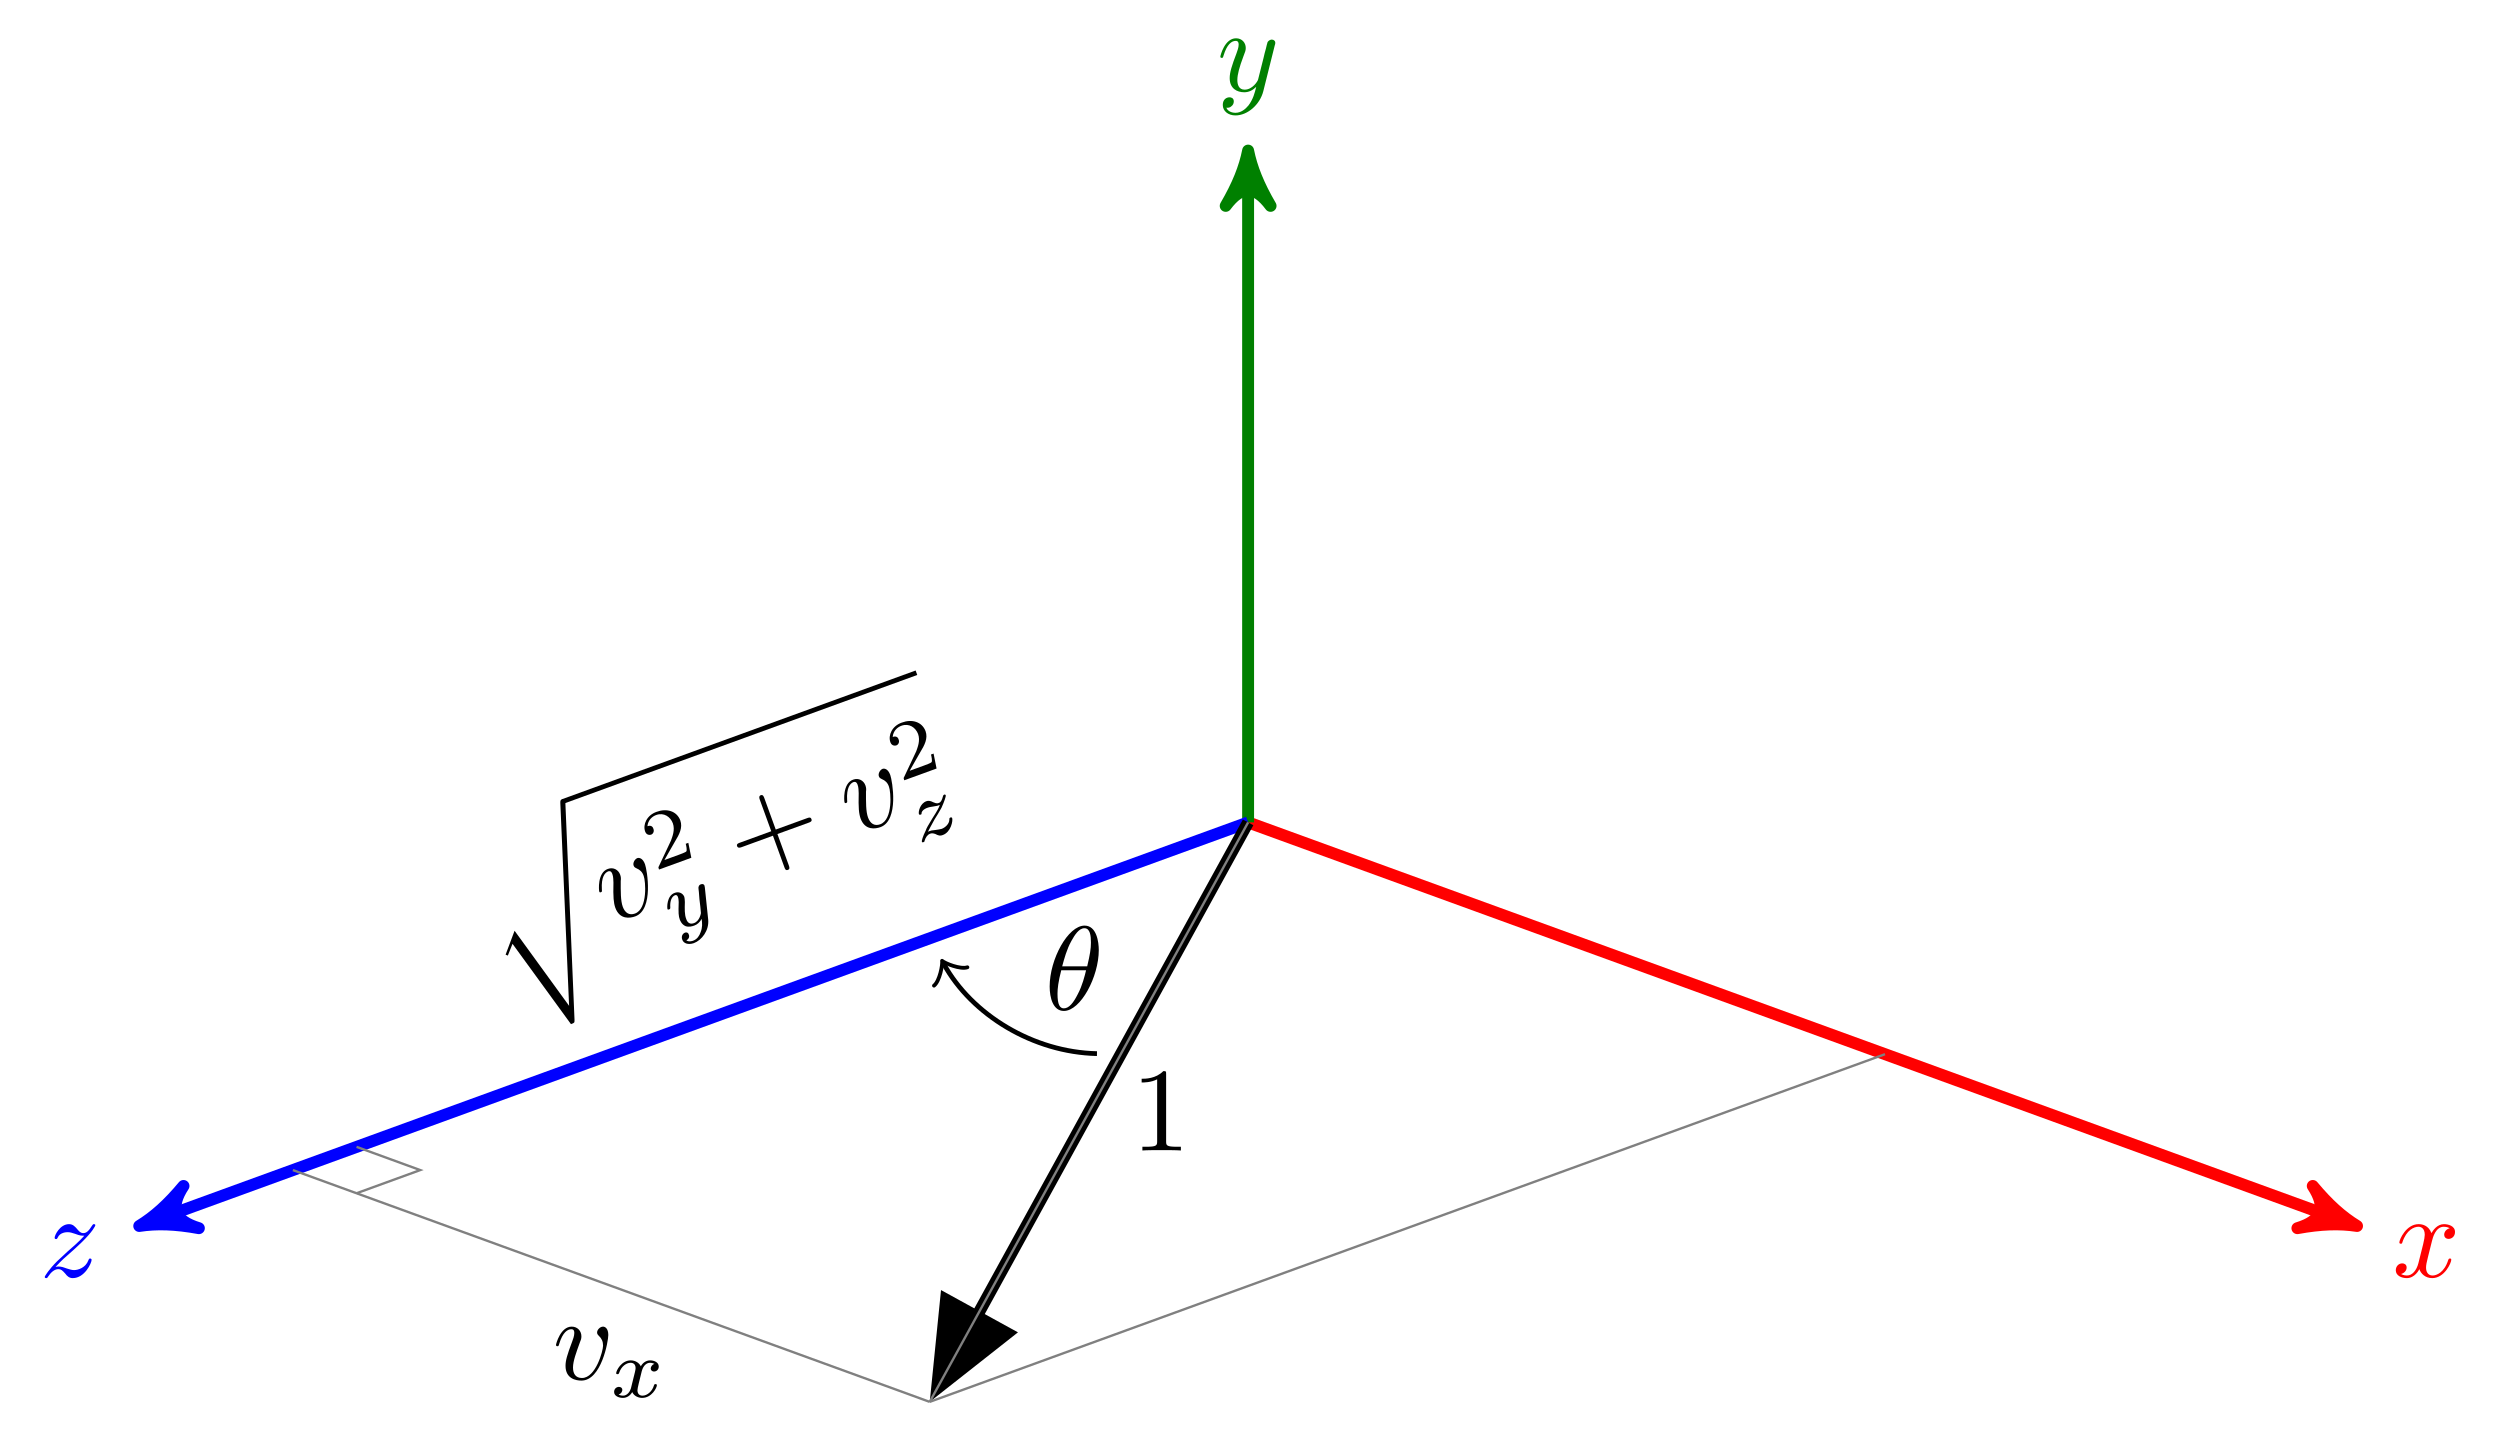
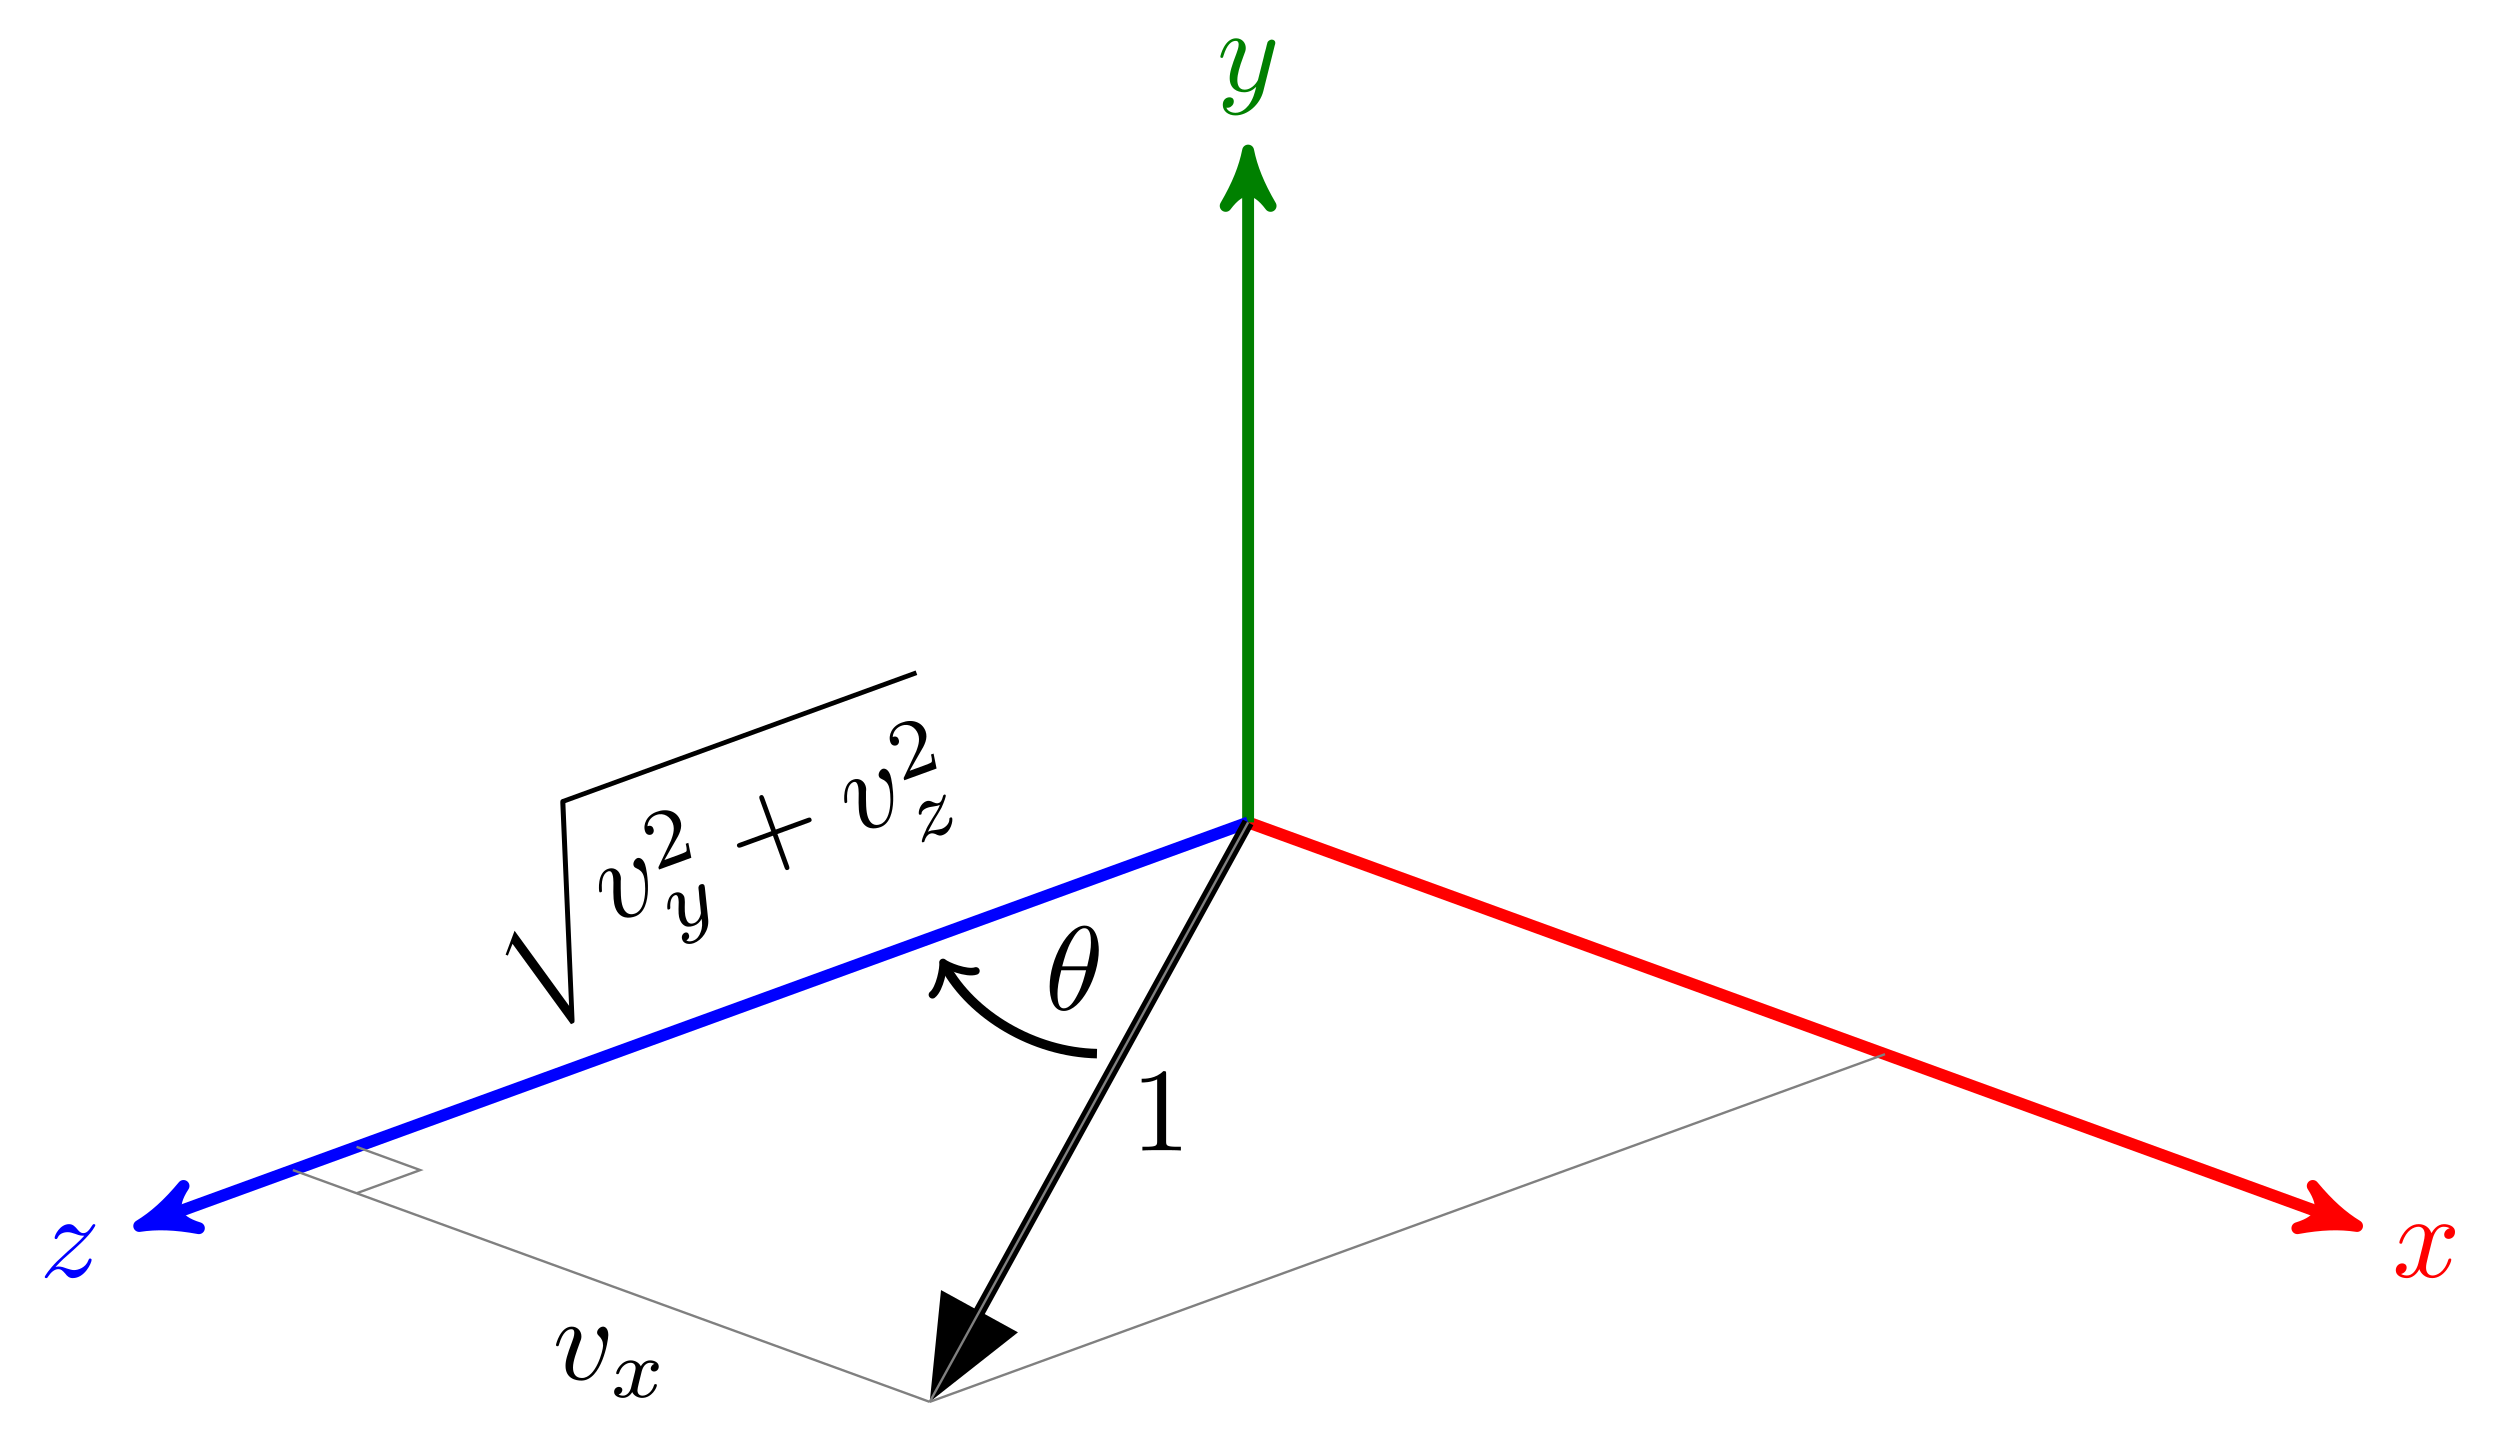
- <svg xmlns="http://www.w3.org/2000/svg" xmlns:xlink="http://www.w3.org/1999/xlink" width="209.136pt" height="120.198pt" viewBox="0 0 209.136 120.198">
+ <svg xmlns="http://www.w3.org/2000/svg" xmlns:xlink="http://www.w3.org/1999/xlink" width="209.136" height="120.198" viewBox="0 0 209.136 120.198">
  <defs>
    <g>
      <g id="glyph-0-0">
        <path d="M 3.328 -3.016 C 3.391 -3.266 3.625 -4.188 4.312 -4.188 C 4.359 -4.188 4.609 -4.188 4.812 -4.062 C 4.531 -4 4.344 -3.766 4.344 -3.516 C 4.344 -3.359 4.453 -3.172 4.719 -3.172 C 4.938 -3.172 5.25 -3.344 5.25 -3.75 C 5.25 -4.266 4.672 -4.406 4.328 -4.406 C 3.75 -4.406 3.406 -3.875 3.281 -3.656 C 3.031 -4.312 2.5 -4.406 2.203 -4.406 C 1.172 -4.406 0.594 -3.125 0.594 -2.875 C 0.594 -2.766 0.703 -2.766 0.719 -2.766 C 0.797 -2.766 0.828 -2.797 0.844 -2.875 C 1.188 -3.938 1.844 -4.188 2.188 -4.188 C 2.375 -4.188 2.719 -4.094 2.719 -3.516 C 2.719 -3.203 2.547 -2.547 2.188 -1.141 C 2.031 -0.531 1.672 -0.109 1.234 -0.109 C 1.172 -0.109 0.953 -0.109 0.734 -0.234 C 0.984 -0.297 1.203 -0.5 1.203 -0.781 C 1.203 -1.047 0.984 -1.125 0.844 -1.125 C 0.531 -1.125 0.297 -0.875 0.297 -0.547 C 0.297 -0.094 0.781 0.109 1.219 0.109 C 1.891 0.109 2.25 -0.594 2.266 -0.641 C 2.391 -0.281 2.75 0.109 3.344 0.109 C 4.375 0.109 4.938 -1.172 4.938 -1.422 C 4.938 -1.531 4.859 -1.531 4.828 -1.531 C 4.734 -1.531 4.719 -1.484 4.688 -1.422 C 4.359 -0.344 3.688 -0.109 3.375 -0.109 C 2.984 -0.109 2.828 -0.422 2.828 -0.766 C 2.828 -0.984 2.875 -1.203 2.984 -1.641 Z M 3.328 -3.016 " />
      </g>
      <g id="glyph-0-1">
        <path d="M 4.844 -3.797 C 4.891 -3.938 4.891 -3.953 4.891 -4.031 C 4.891 -4.203 4.75 -4.297 4.594 -4.297 C 4.5 -4.297 4.344 -4.234 4.25 -4.094 C 4.234 -4.031 4.141 -3.734 4.109 -3.547 C 4.031 -3.297 3.969 -3.016 3.906 -2.75 L 3.453 -0.953 C 3.422 -0.812 2.984 -0.109 2.328 -0.109 C 1.828 -0.109 1.719 -0.547 1.719 -0.922 C 1.719 -1.375 1.891 -2 2.219 -2.875 C 2.375 -3.281 2.422 -3.391 2.422 -3.594 C 2.422 -4.031 2.109 -4.406 1.609 -4.406 C 0.656 -4.406 0.297 -2.953 0.297 -2.875 C 0.297 -2.766 0.391 -2.766 0.406 -2.766 C 0.516 -2.766 0.516 -2.797 0.562 -2.953 C 0.844 -3.891 1.234 -4.188 1.578 -4.188 C 1.656 -4.188 1.828 -4.188 1.828 -3.875 C 1.828 -3.625 1.719 -3.359 1.656 -3.172 C 1.25 -2.109 1.078 -1.547 1.078 -1.078 C 1.078 -0.188 1.703 0.109 2.297 0.109 C 2.688 0.109 3.016 -0.062 3.297 -0.344 C 3.172 0.172 3.047 0.672 2.656 1.203 C 2.391 1.531 2.016 1.828 1.562 1.828 C 1.422 1.828 0.969 1.797 0.797 1.406 C 0.953 1.406 1.094 1.406 1.219 1.281 C 1.328 1.203 1.422 1.062 1.422 0.875 C 1.422 0.562 1.156 0.531 1.062 0.531 C 0.828 0.531 0.5 0.688 0.5 1.172 C 0.5 1.672 0.938 2.047 1.562 2.047 C 2.578 2.047 3.609 1.141 3.891 0.016 Z M 4.844 -3.797 " />
      </g>
      <g id="glyph-0-2">
        <path d="M 1.328 -0.828 C 1.859 -1.406 2.156 -1.656 2.516 -1.969 C 2.516 -1.969 3.125 -2.5 3.484 -2.859 C 4.438 -3.781 4.656 -4.266 4.656 -4.312 C 4.656 -4.406 4.562 -4.406 4.547 -4.406 C 4.469 -4.406 4.453 -4.391 4.391 -4.297 C 4.094 -3.812 3.891 -3.656 3.656 -3.656 C 3.406 -3.656 3.297 -3.812 3.141 -3.984 C 2.953 -4.203 2.781 -4.406 2.453 -4.406 C 1.703 -4.406 1.25 -3.484 1.25 -3.266 C 1.25 -3.219 1.281 -3.156 1.359 -3.156 C 1.453 -3.156 1.469 -3.203 1.5 -3.266 C 1.688 -3.734 2.266 -3.734 2.344 -3.734 C 2.547 -3.734 2.734 -3.672 2.969 -3.594 C 3.375 -3.438 3.484 -3.438 3.734 -3.438 C 3.375 -3.016 2.547 -2.297 2.359 -2.141 L 1.453 -1.297 C 0.781 -0.625 0.422 -0.062 0.422 0.016 C 0.422 0.109 0.531 0.109 0.547 0.109 C 0.625 0.109 0.641 0.094 0.703 -0.016 C 0.938 -0.375 1.234 -0.641 1.562 -0.641 C 1.781 -0.641 1.891 -0.547 2.141 -0.266 C 2.297 -0.047 2.484 0.109 2.766 0.109 C 3.766 0.109 4.344 -1.156 4.344 -1.422 C 4.344 -1.469 4.297 -1.531 4.219 -1.531 C 4.125 -1.531 4.109 -1.469 4.078 -1.391 C 3.844 -0.75 3.203 -0.562 2.875 -0.562 C 2.688 -0.562 2.5 -0.625 2.297 -0.688 C 1.953 -0.812 1.797 -0.859 1.594 -0.859 C 1.578 -0.859 1.422 -0.859 1.328 -0.828 Z M 1.328 -0.828 " />
      </g>
      <g id="glyph-0-3">
        <path d="M 4.531 -4.984 C 4.531 -5.641 4.359 -7.031 3.344 -7.031 C 1.953 -7.031 0.422 -4.219 0.422 -1.938 C 0.422 -1 0.703 0.109 1.609 0.109 C 3.016 0.109 4.531 -2.75 4.531 -4.984 Z M 1.469 -3.625 C 1.641 -4.25 1.844 -5.047 2.25 -5.766 C 2.516 -6.25 2.875 -6.812 3.328 -6.812 C 3.812 -6.812 3.875 -6.172 3.875 -5.609 C 3.875 -5.109 3.797 -4.609 3.562 -3.625 Z M 3.469 -3.297 C 3.359 -2.844 3.156 -2 2.766 -1.281 C 2.422 -0.594 2.047 -0.109 1.609 -0.109 C 1.281 -0.109 1.078 -0.406 1.078 -1.328 C 1.078 -1.75 1.141 -2.328 1.391 -3.297 Z M 3.469 -3.297 " />
      </g>
      <g id="glyph-0-4">
        <path d="M 4.672 -3.703 C 4.672 -4.25 4.406 -4.406 4.234 -4.406 C 3.984 -4.406 3.734 -4.141 3.734 -3.922 C 3.734 -3.797 3.781 -3.734 3.891 -3.625 C 4.109 -3.422 4.234 -3.172 4.234 -2.812 C 4.234 -2.391 3.625 -0.109 2.469 -0.109 C 1.953 -0.109 1.719 -0.453 1.719 -0.984 C 1.719 -1.531 2 -2.266 2.297 -3.094 C 2.375 -3.266 2.422 -3.406 2.422 -3.594 C 2.422 -4.031 2.109 -4.406 1.609 -4.406 C 0.672 -4.406 0.297 -2.953 0.297 -2.875 C 0.297 -2.766 0.391 -2.766 0.406 -2.766 C 0.516 -2.766 0.516 -2.797 0.562 -2.953 C 0.859 -3.953 1.281 -4.188 1.578 -4.188 C 1.656 -4.188 1.828 -4.188 1.828 -3.875 C 1.828 -3.625 1.719 -3.344 1.656 -3.172 C 1.219 -2.016 1.094 -1.562 1.094 -1.125 C 1.094 -0.047 1.969 0.109 2.422 0.109 C 4.094 0.109 4.672 -3.188 4.672 -3.703 Z M 4.672 -3.703 " />
      </g>
      <g id="glyph-1-0">
        <path d="M 1.734 -0.734 C 1.672 -0.5 1.438 -0.125 1.078 -0.125 C 1.062 -0.125 0.844 -0.125 0.703 -0.219 C 0.984 -0.312 1.016 -0.562 1.016 -0.609 C 1.016 -0.766 0.891 -0.859 0.734 -0.859 C 0.531 -0.859 0.328 -0.703 0.328 -0.438 C 0.328 -0.094 0.719 0.062 1.062 0.062 C 1.391 0.062 1.672 -0.125 1.844 -0.422 C 2.016 -0.062 2.391 0.062 2.672 0.062 C 3.484 0.062 3.906 -0.797 3.906 -1 C 3.906 -1.094 3.812 -1.094 3.797 -1.094 C 3.688 -1.094 3.688 -1.047 3.656 -0.969 C 3.516 -0.484 3.094 -0.125 2.703 -0.125 C 2.422 -0.125 2.281 -0.312 2.281 -0.578 C 2.281 -0.766 2.453 -1.391 2.641 -2.172 C 2.781 -2.703 3.094 -2.875 3.328 -2.875 C 3.344 -2.875 3.547 -2.875 3.703 -2.781 C 3.484 -2.719 3.391 -2.516 3.391 -2.391 C 3.391 -2.25 3.516 -2.141 3.672 -2.141 C 3.828 -2.141 4.062 -2.266 4.062 -2.562 C 4.062 -2.953 3.609 -3.078 3.344 -3.078 C 2.984 -3.078 2.703 -2.844 2.562 -2.578 C 2.438 -2.859 2.109 -3.078 1.719 -3.078 C 0.938 -3.078 0.5 -2.219 0.5 -2 C 0.5 -1.922 0.594 -1.922 0.609 -1.922 C 0.703 -1.922 0.703 -1.938 0.75 -2.031 C 0.922 -2.578 1.359 -2.875 1.703 -2.875 C 1.938 -2.875 2.125 -2.75 2.125 -2.422 C 2.125 -2.281 2.031 -1.938 1.969 -1.688 Z M 1.734 -0.734 " />
      </g>
      <g id="glyph-2-0">
        <path d="M 2.938 -6.375 C 2.938 -6.625 2.938 -6.641 2.703 -6.641 C 2.078 -6 1.203 -6 0.891 -6 L 0.891 -5.688 C 1.094 -5.688 1.672 -5.688 2.188 -5.953 L 2.188 -0.781 C 2.188 -0.422 2.156 -0.312 1.266 -0.312 L 0.953 -0.312 L 0.953 0 C 1.297 -0.031 2.156 -0.031 2.562 -0.031 C 2.953 -0.031 3.828 -0.031 4.172 0 L 4.172 -0.312 L 3.859 -0.312 C 2.953 -0.312 2.938 -0.422 2.938 -0.781 Z M 2.938 -6.375 " />
      </g>
      <g id="glyph-3-0">
        <path d="M 9.828 13.5 L 5.266 7.219 L 4.516 9.219 L 4.703 9.297 L 5.094 8.312 L 9.984 15.031 C 10.281 14.922 10.281 14.922 10.281 14.672 L 9.516 -3.469 C 9.516 -3.625 9.5 -3.656 9.5 -3.672 C 9.453 -3.781 9.344 -3.828 9.234 -3.781 C 9.078 -3.734 9.094 -3.594 9.094 -3.453 Z M 9.828 13.5 " />
      </g>
      <g id="glyph-4-0">
        <path d="M 3.125 -5.078 C 2.938 -5.594 2.641 -5.641 2.484 -5.594 C 2.25 -5.5 2.094 -5.172 2.172 -4.969 C 2.219 -4.844 2.266 -4.812 2.422 -4.734 C 2.688 -4.625 2.906 -4.438 3.016 -4.094 C 3.172 -3.703 3.375 -1.344 2.281 -0.953 C 1.797 -0.781 1.453 -1.016 1.266 -1.516 C 1.078 -2.031 1.094 -2.812 1.094 -3.688 C 1.125 -3.875 1.109 -4.031 1.047 -4.203 C 0.906 -4.609 0.484 -4.859 0.016 -4.688 C -0.875 -4.375 -0.734 -2.875 -0.703 -2.797 C -0.672 -2.688 -0.594 -2.734 -0.578 -2.734 C -0.469 -2.766 -0.469 -2.797 -0.484 -2.969 C -0.547 -4.016 -0.234 -4.375 0.047 -4.484 C 0.125 -4.5 0.281 -4.562 0.391 -4.266 C 0.484 -4.031 0.469 -3.734 0.484 -3.547 C 0.453 -2.312 0.5 -1.844 0.641 -1.438 C 1.016 -0.422 1.875 -0.562 2.312 -0.719 C 3.875 -1.297 3.297 -4.594 3.125 -5.078 Z M 3.125 -5.078 " />
      </g>
      <g id="glyph-5-0">
        <path d="M 2.859 -2.391 L 2.641 -2.312 C 2.688 -2.156 2.766 -1.75 2.688 -1.672 C 2.656 -1.609 2.156 -1.422 2.062 -1.391 L 0.859 -0.953 C 1.328 -1.797 1.5 -2.062 1.75 -2.516 C 2.094 -3.078 2.406 -3.656 2.188 -4.266 C 1.891 -5.062 1.031 -5.297 0.203 -4.984 C -0.609 -4.703 -0.969 -3.922 -0.75 -3.328 C -0.625 -3 -0.328 -3.047 -0.25 -3.078 C -0.109 -3.125 0.031 -3.328 -0.062 -3.562 C -0.094 -3.688 -0.219 -3.906 -0.562 -3.781 C -0.516 -4.312 -0.141 -4.609 0.172 -4.719 C 0.828 -4.953 1.359 -4.562 1.562 -4.031 C 1.766 -3.469 1.516 -2.891 1.406 -2.578 L 0.391 -0.422 C 0.344 -0.344 0.344 -0.328 0.406 -0.156 L 3.109 -1.141 Z M 2.859 -2.391 " />
      </g>
      <g id="glyph-6-0">
        <path d="M 2.75 -3.797 C 2.734 -3.906 2.734 -3.906 2.719 -3.953 C 2.672 -4.094 2.531 -4.109 2.422 -4.062 C 2.344 -4.047 2.25 -3.984 2.219 -3.828 C 2.203 -3.781 2.234 -3.562 2.25 -3.422 L 2.297 -2.812 C 2.328 -2.641 2.422 -1.75 2.422 -1.656 C 2.422 -1.656 2.328 -0.984 1.828 -0.812 C 1.375 -0.641 1.219 -1.062 1.188 -1.172 C 1.047 -1.531 1.062 -2 1.078 -2.578 C 1.062 -2.812 1.062 -2.906 1.031 -3.016 C 0.906 -3.328 0.562 -3.484 0.219 -3.344 C -0.438 -3.109 -0.422 -2.109 -0.375 -1.984 C -0.344 -1.922 -0.266 -1.953 -0.234 -1.969 C -0.141 -2 -0.156 -2.016 -0.141 -2.109 C -0.188 -2.703 0 -3.062 0.266 -3.156 C 0.359 -3.188 0.453 -3.141 0.5 -3 C 0.562 -2.828 0.547 -2.672 0.562 -2.578 C 0.531 -1.656 0.547 -1.406 0.656 -1.109 C 0.703 -1 0.812 -0.703 1.141 -0.562 C 1.406 -0.469 1.688 -0.547 1.859 -0.609 C 2.125 -0.703 2.328 -0.891 2.484 -1.172 C 2.531 -0.781 2.562 -0.469 2.391 -0.047 C 2.297 0.234 2.109 0.531 1.766 0.656 C 1.719 0.672 1.406 0.781 1.203 0.625 C 1.531 0.453 1.422 0.156 1.406 0.141 C 1.344 -0.078 1.141 -0.047 1.078 -0.016 C 0.922 0.047 0.75 0.25 0.859 0.562 C 0.969 0.891 1.359 1.016 1.828 0.859 C 2.5 0.609 3.109 -0.203 3.031 -1.094 Z M 2.75 -3.797 " />
      </g>
      <g id="glyph-6-1">
        <path d="M 0.891 -0.984 C 1.016 -1.219 1.078 -1.359 1.453 -2.031 C 1.562 -2.188 1.906 -2.766 2.031 -3 C 2.281 -3.547 2.406 -3.969 2.391 -4.031 C 2.359 -4.125 2.281 -4.109 2.25 -4.094 C 2.203 -4.078 2.172 -4.047 2.156 -3.969 C 2.062 -3.609 1.969 -3.453 1.812 -3.406 C 1.734 -3.375 1.641 -3.328 1.359 -3.453 C 1.062 -3.609 0.906 -3.594 0.766 -3.547 C 0.234 -3.359 0.078 -2.656 0.141 -2.469 C 0.172 -2.406 0.234 -2.406 0.281 -2.422 C 0.359 -2.453 0.375 -2.469 0.359 -2.547 C 0.391 -2.812 0.75 -2.969 0.859 -3 C 1.016 -3.062 1.203 -3.078 1.281 -3.094 C 1.688 -3.156 1.734 -3.172 1.891 -3.234 C 1.797 -2.984 1.719 -2.812 1.266 -2.109 C 0.906 -1.516 0.766 -1.281 0.719 -1.109 C 0.453 -0.578 0.359 -0.219 0.391 -0.156 C 0.406 -0.078 0.5 -0.109 0.531 -0.125 C 0.594 -0.141 0.609 -0.156 0.609 -0.219 C 0.703 -0.531 0.859 -0.75 1.078 -0.828 C 1.172 -0.859 1.25 -0.891 1.5 -0.812 C 1.766 -0.672 1.922 -0.625 2.141 -0.719 C 2.828 -0.969 3 -1.922 2.922 -2.141 C 2.891 -2.219 2.812 -2.188 2.781 -2.188 C 2.688 -2.141 2.688 -2.109 2.688 -2.016 C 2.688 -1.672 2.375 -1.359 2.047 -1.234 C 1.906 -1.188 1.703 -1.172 1.531 -1.141 C 1.203 -1.109 1.141 -1.094 1.031 -1.047 C 1.016 -1.047 0.922 -1.016 0.891 -0.984 Z M 0.891 -0.984 " />
      </g>
      <g id="glyph-7-0">
        <path d="M 3.047 -3.547 L 5.672 -4.5 C 5.797 -4.547 5.969 -4.609 5.891 -4.797 C 5.828 -4.984 5.656 -4.922 5.531 -4.875 L 2.906 -3.922 L 1.953 -6.547 C 1.906 -6.672 1.844 -6.859 1.656 -6.797 C 1.469 -6.719 1.531 -6.531 1.578 -6.406 L 2.531 -3.781 L -0.078 -2.828 C -0.219 -2.781 -0.391 -2.719 -0.328 -2.531 C -0.25 -2.344 -0.078 -2.406 0.062 -2.453 L 2.672 -3.406 L 3.625 -0.781 C 3.672 -0.641 3.734 -0.469 3.922 -0.547 C 4.109 -0.609 4.047 -0.781 4 -0.922 Z M 3.047 -3.547 " />
      </g>
    </g>
    <clipPath id="clip-0">
      <path clip-rule="nonzero" d="M 90 54 L 209.137 54 L 209.137 117 L 90 117 Z M 90 54 " />
    </clipPath>
    <clipPath id="clip-1">
      <path clip-rule="nonzero" d="M 64 54 L 119 54 L 119 120.199 L 64 120.199 Z M 64 54 " />
    </clipPath>
    <clipPath id="clip-2">
      <path clip-rule="nonzero" d="M 64 94 L 99 94 L 99 120.199 L 64 120.199 Z M 64 94 " />
    </clipPath>
    <clipPath id="clip-3">
      <path clip-rule="nonzero" d="M 21 65 L 161 65 L 161 120.199 L 21 120.199 Z M 21 65 " />
    </clipPath>
  </defs>
  <g clip-path="url(#clip-0)">
    <path fill="none" stroke-width="0.996" stroke-linecap="butt" stroke-linejoin="miter" stroke="rgb(100%, 0%, 0%)" stroke-opacity="1" stroke-miterlimit="10" d="M -0.002 -0.002 L 91.678 -33.369 " transform="matrix(1, 0, 0, -1, 104.412, 68.795)" />
  </g>
  <path fill-rule="nonzero" fill="rgb(100%, 0%, 0%)" fill-opacity="1" stroke-width="0.996" stroke-linecap="butt" stroke-linejoin="round" stroke="rgb(100%, 0%, 0%)" stroke-opacity="1" stroke-miterlimit="10" d="M 1.157 -0 C -0.287 0.289 -1.733 0.869 -3.468 1.879 C -1.735 0.577 -1.734 -0.578 -3.468 -1.879 C -1.734 -0.865 -0.289 -0.289 1.157 -0 Z M 1.157 -0 " transform="matrix(0.93968, 0.34201, 0.34201, -0.93968, 196.0889, 102.1628)" />
  <g fill="rgb(100%, 0%, 0%)" fill-opacity="1">
    <use xlink:href="#glyph-0-0" x="200.122" y="106.811" />
  </g>
  <path fill="none" stroke-width="0.996" stroke-linecap="butt" stroke-linejoin="miter" stroke="rgb(0%, 50%, 0%)" stroke-opacity="1" stroke-miterlimit="10" d="M -0.002 -0.002 L -0.002 55.041 " transform="matrix(1, 0, 0, -1, 104.412, 68.795)" />
  <path fill-rule="nonzero" fill="rgb(0%, 50%, 0%)" fill-opacity="1" stroke-width="0.996" stroke-linecap="butt" stroke-linejoin="round" stroke="rgb(0%, 50%, 0%)" stroke-opacity="1" stroke-miterlimit="10" d="M 1.158 0.002 C -0.288 0.287 -1.733 0.865 -3.467 1.877 C -1.733 0.576 -1.733 -0.576 -3.467 -1.877 C -1.733 -0.865 -0.288 -0.287 1.158 0.002 Z M 1.158 0.002 " transform="matrix(0, -1, -1, 0, 104.412, 13.7552)" />
  <g fill="rgb(0%, 50%, 0%)" fill-opacity="1">
    <use xlink:href="#glyph-0-1" x="101.791" y="7.609" />
  </g>
  <path fill="none" stroke-width="0.996" stroke-linecap="butt" stroke-linejoin="miter" stroke="rgb(0%, 0%, 100%)" stroke-opacity="1" stroke-miterlimit="10" d="M -0.002 -0.002 L -91.678 -33.369 " transform="matrix(1, 0, 0, -1, 104.412, 68.795)" />
  <path fill-rule="nonzero" fill="rgb(0%, 0%, 100%)" fill-opacity="1" stroke-width="0.996" stroke-linecap="butt" stroke-linejoin="round" stroke="rgb(0%, 0%, 100%)" stroke-opacity="1" stroke-miterlimit="10" d="M 1.157 0 C -0.289 0.289 -1.734 0.865 -3.468 1.879 C -1.734 0.578 -1.735 -0.577 -3.468 -1.879 C -1.733 -0.869 -0.287 -0.289 1.157 0 Z M 1.157 0 " transform="matrix(-0.93968, 0.34201, 0.34201, 0.93968, 12.7351, 102.1628)" />
  <g fill="rgb(0%, 0%, 100%)" fill-opacity="1">
    <use xlink:href="#glyph-0-2" x="3.32" y="106.811" />
  </g>
  <g clip-path="url(#clip-1)">
    <path fill="none" stroke-width="0.996" stroke-linecap="butt" stroke-linejoin="miter" stroke="rgb(0%, 0%, 0%)" stroke-opacity="1" stroke-miterlimit="10" d="M -0.002 -0.002 L -25.842 -47.033 " transform="matrix(1, 0, 0, -1, 104.412, 68.795)" />
  </g>
  <path fill-rule="nonzero" fill="rgb(0%, 0%, 0%)" fill-opacity="1" d="M 84.258 111.531 L 78.391 116.152 L 79.141 108.719 Z M 84.258 111.531 " />
  <g clip-path="url(#clip-2)">
    <path fill="none" stroke-width="0.996" stroke-linecap="butt" stroke-linejoin="miter" stroke="rgb(0%, 0%, 0%)" stroke-opacity="1" stroke-miterlimit="10" d="M -6.505 2.918 L 0.371 0.001 L -6.505 -2.922 Z M -6.505 2.918 " transform="matrix(-0.48155, 0.87637, 0.87637, 0.48155, 78.56859, 115.8267)" />
  </g>
  <g clip-path="url(#clip-3)">
    <path fill="none" stroke-width="0.199" stroke-linecap="butt" stroke-linejoin="miter" stroke="rgb(50%, 50%, 50%)" stroke-opacity="1" stroke-miterlimit="10" d="M -26.639 -48.478 L -0.002 -0.002 M -26.639 -48.478 L -79.912 -29.088 M -26.639 -48.478 L 53.276 -19.392 " transform="matrix(1, 0, 0, -1, 104.412, 68.795)" />
  </g>
  <path fill="none" stroke-width="0.199" stroke-linecap="butt" stroke-linejoin="miter" stroke="rgb(50%, 50%, 50%)" stroke-opacity="1" stroke-miterlimit="10" d="M -74.584 -27.146 L -69.26 -29.088 L -74.584 -31.025 " transform="matrix(1, 0, 0, -1, 104.412, 68.795)" />
-   <path fill="none" stroke-width="0.399" stroke-linecap="butt" stroke-linejoin="miter" stroke="rgb(0%, 0%, 0%)" stroke-opacity="1" stroke-miterlimit="10" d="M -12.646 -19.346 C -17.967 -19.232 -23.119 -16.107 -25.459 -11.846 " transform="matrix(1, 0, 0, -1, 104.412, 68.795)" />
-   <path fill="none" stroke-width="0.319" stroke-linecap="round" stroke-linejoin="round" stroke="rgb(0%, 0%, 0%)" stroke-opacity="1" stroke-miterlimit="10" d="M -1.196 1.593 C -1.096 0.994 -0.001 0.099 0.301 0 C -0 -0.102 -1.097 -0.997 -1.194 -1.595 " transform="matrix(-0.4811, -0.87662, -0.87662, 0.4811, 78.9537, 80.63877)" />
+   <path fill="none" stroke-width="0.797" stroke-linecap="butt" stroke-linejoin="miter" stroke="rgb(0%, 0%, 0%)" stroke-opacity="1" stroke-miterlimit="10" d="M -12.646 -19.346 C -17.967 -19.232 -23.119 -16.107 -25.338 -12.06 " transform="matrix(1, 0, 0, -1, 104.412, 68.795)" />
+   <path fill="none" stroke-width="0.638" stroke-linecap="round" stroke-linejoin="round" stroke="rgb(0%, 0%, 0%)" stroke-opacity="1" stroke-miterlimit="10" d="M -1.552 2.072 C -1.427 1.295 0.001 0.128 0.389 -0.001 C 0.001 -0.131 -1.426 -1.295 -1.554 -2.071 " transform="matrix(-0.4811, -0.87662, -0.87662, 0.4811, 79.0735, 80.85712)" />
  <g fill="rgb(0%, 0%, 0%)" fill-opacity="1">
    <use xlink:href="#glyph-0-3" x="87.387" y="84.462" />
  </g>
  <g fill="rgb(0%, 0%, 0%)" fill-opacity="1">
    <use xlink:href="#glyph-0-4" x="46.215" y="115.384" />
  </g>
  <g fill="rgb(0%, 0%, 0%)" fill-opacity="1">
    <use xlink:href="#glyph-1-0" x="51.045" y="116.878" />
  </g>
  <g fill="rgb(0%, 0%, 0%)" fill-opacity="1">
    <use xlink:href="#glyph-2-0" x="94.613" y="96.243" />
  </g>
  <g fill="rgb(0%, 0%, 0%)" fill-opacity="1">
    <use xlink:href="#glyph-3-0" x="37.78" y="70.642" />
  </g>
  <path fill="none" stroke-width="0.398" stroke-linecap="butt" stroke-linejoin="miter" stroke="rgb(0%, 0%, 0%)" stroke-opacity="1" stroke-miterlimit="10" d="M 0.001 0 L 31.489 -0 " transform="matrix(0.9397, -0.34203, -0.34203, -0.9397, 47.0737, 67.04752)" />
  <g fill="rgb(0%, 0%, 0%)" fill-opacity="1">
    <use xlink:href="#glyph-4-0" x="50.833" y="77.377" />
  </g>
  <g fill="rgb(0%, 0%, 0%)" fill-opacity="1">
    <use xlink:href="#glyph-5-0" x="54.723" y="72.898" />
  </g>
  <g fill="rgb(0%, 0%, 0%)" fill-opacity="1">
    <use xlink:href="#glyph-6-0" x="56.214" y="78.04" />
  </g>
  <g fill="rgb(0%, 0%, 0%)" fill-opacity="1">
    <use xlink:href="#glyph-7-0" x="61.988" y="73.317" />
  </g>
  <g fill="rgb(0%, 0%, 0%)" fill-opacity="1">
    <use xlink:href="#glyph-4-0" x="71.35" y="69.909" />
  </g>
  <g fill="rgb(0%, 0%, 0%)" fill-opacity="1">
    <use xlink:href="#glyph-5-0" x="75.239" y="65.431" />
  </g>
  <g fill="rgb(0%, 0%, 0%)" fill-opacity="1">
    <use xlink:href="#glyph-6-1" x="76.73" y="70.572" />
  </g>
</svg>
